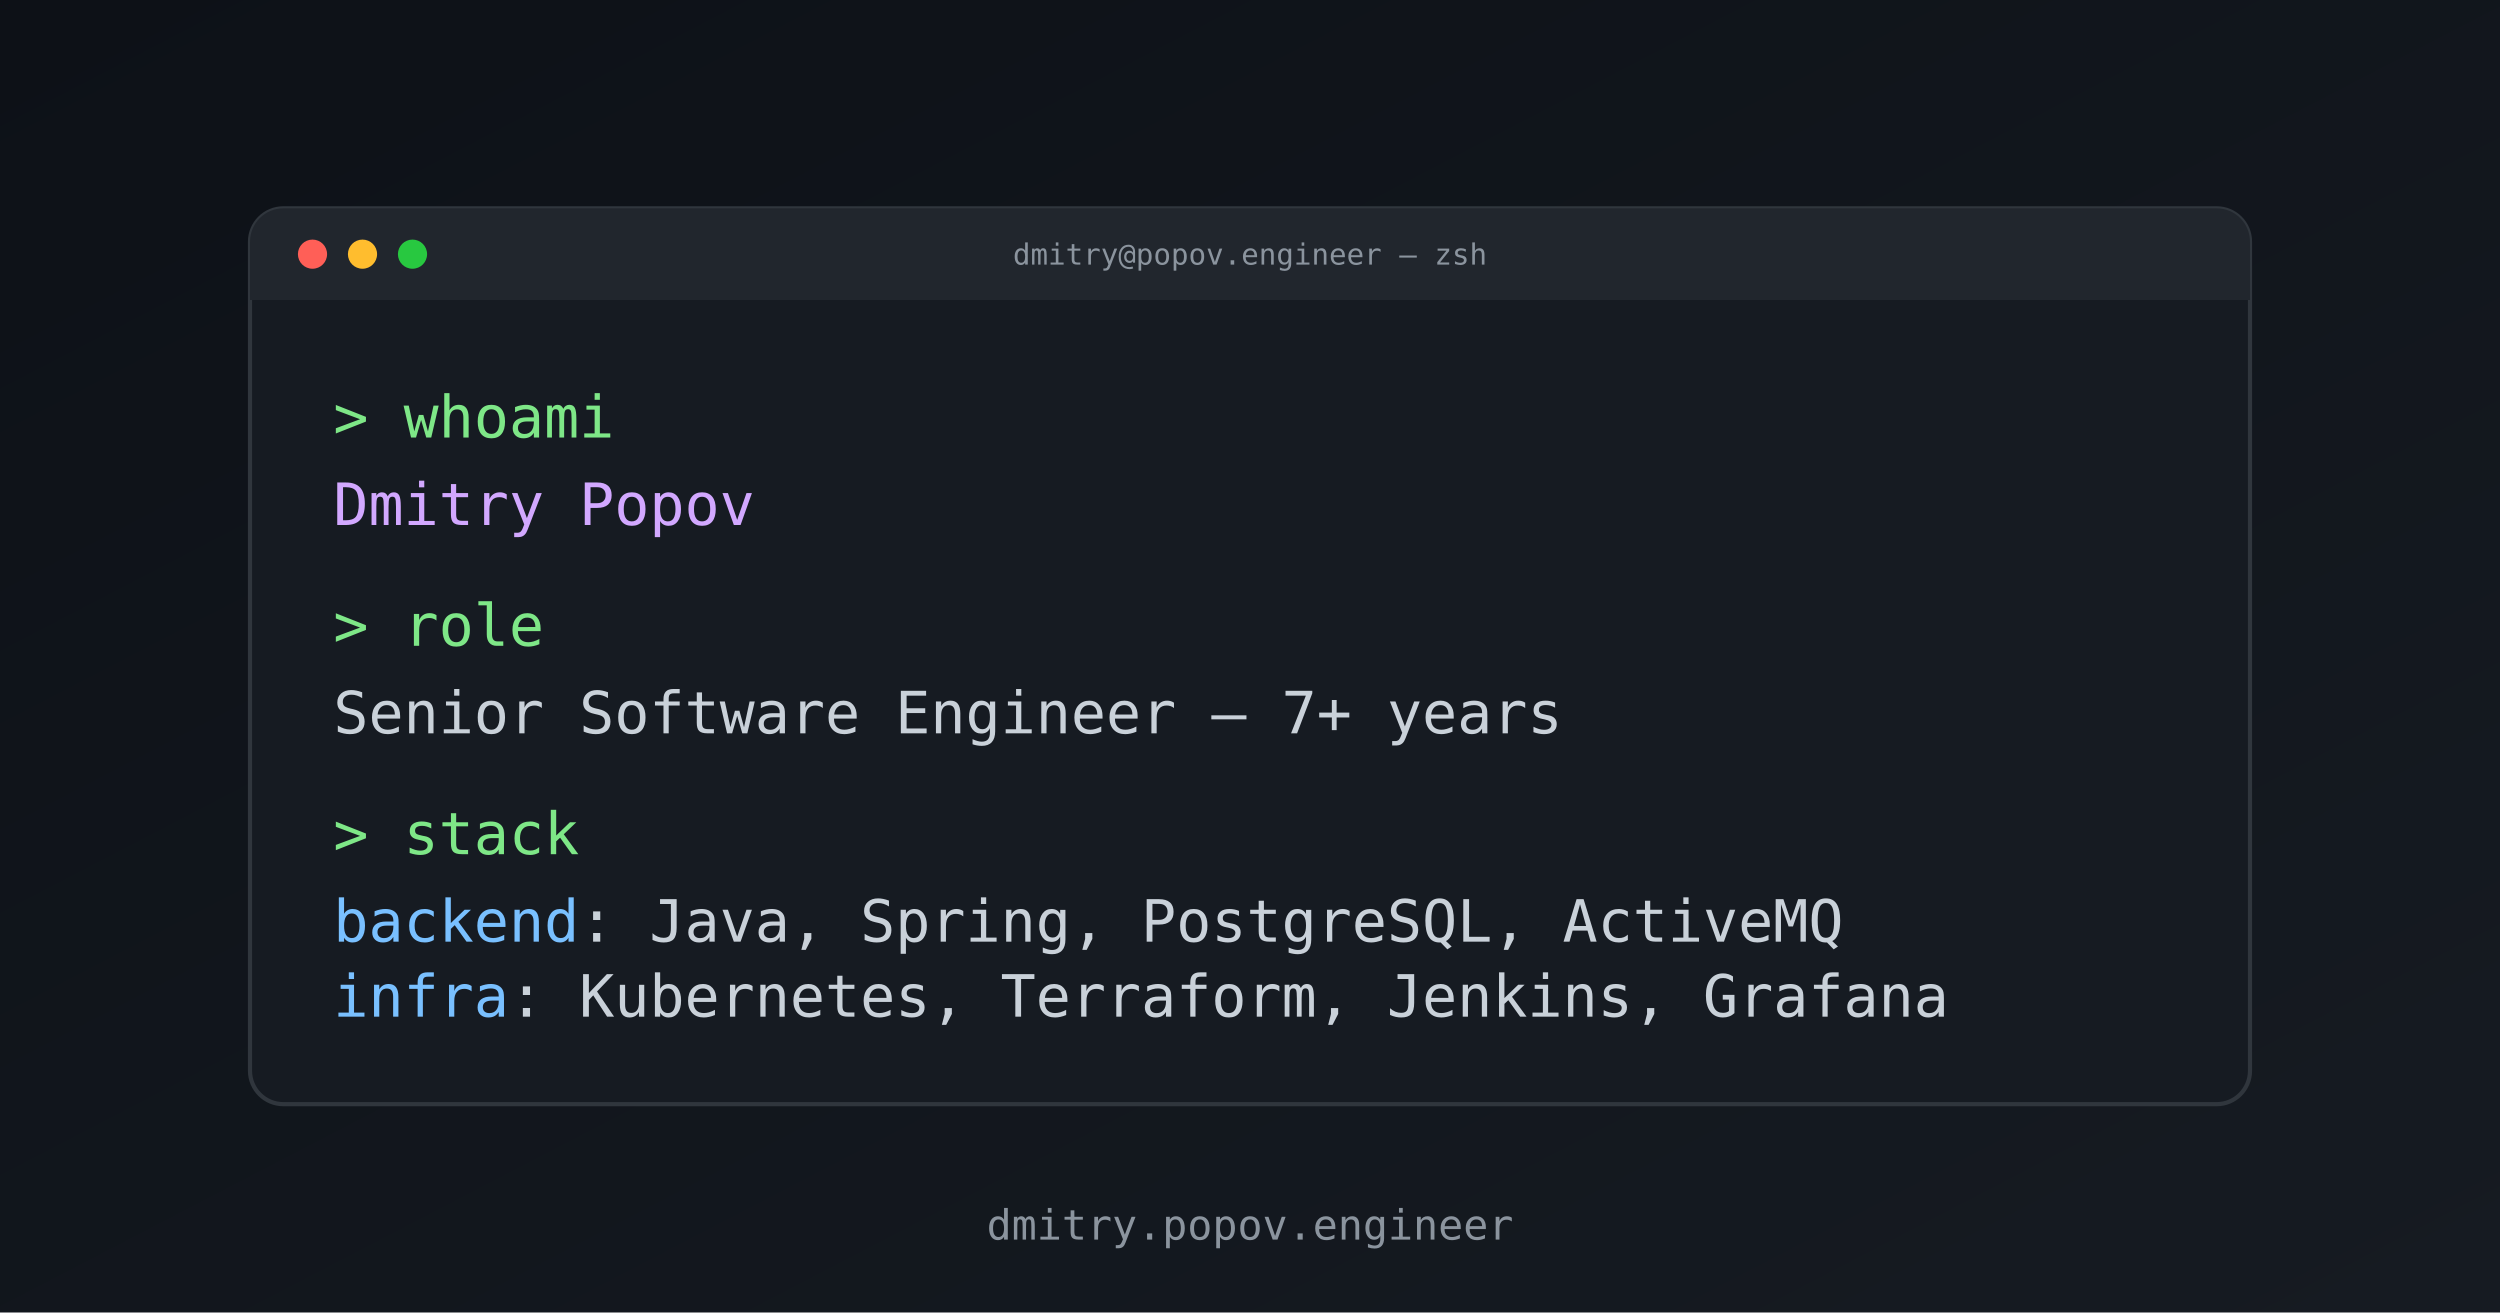
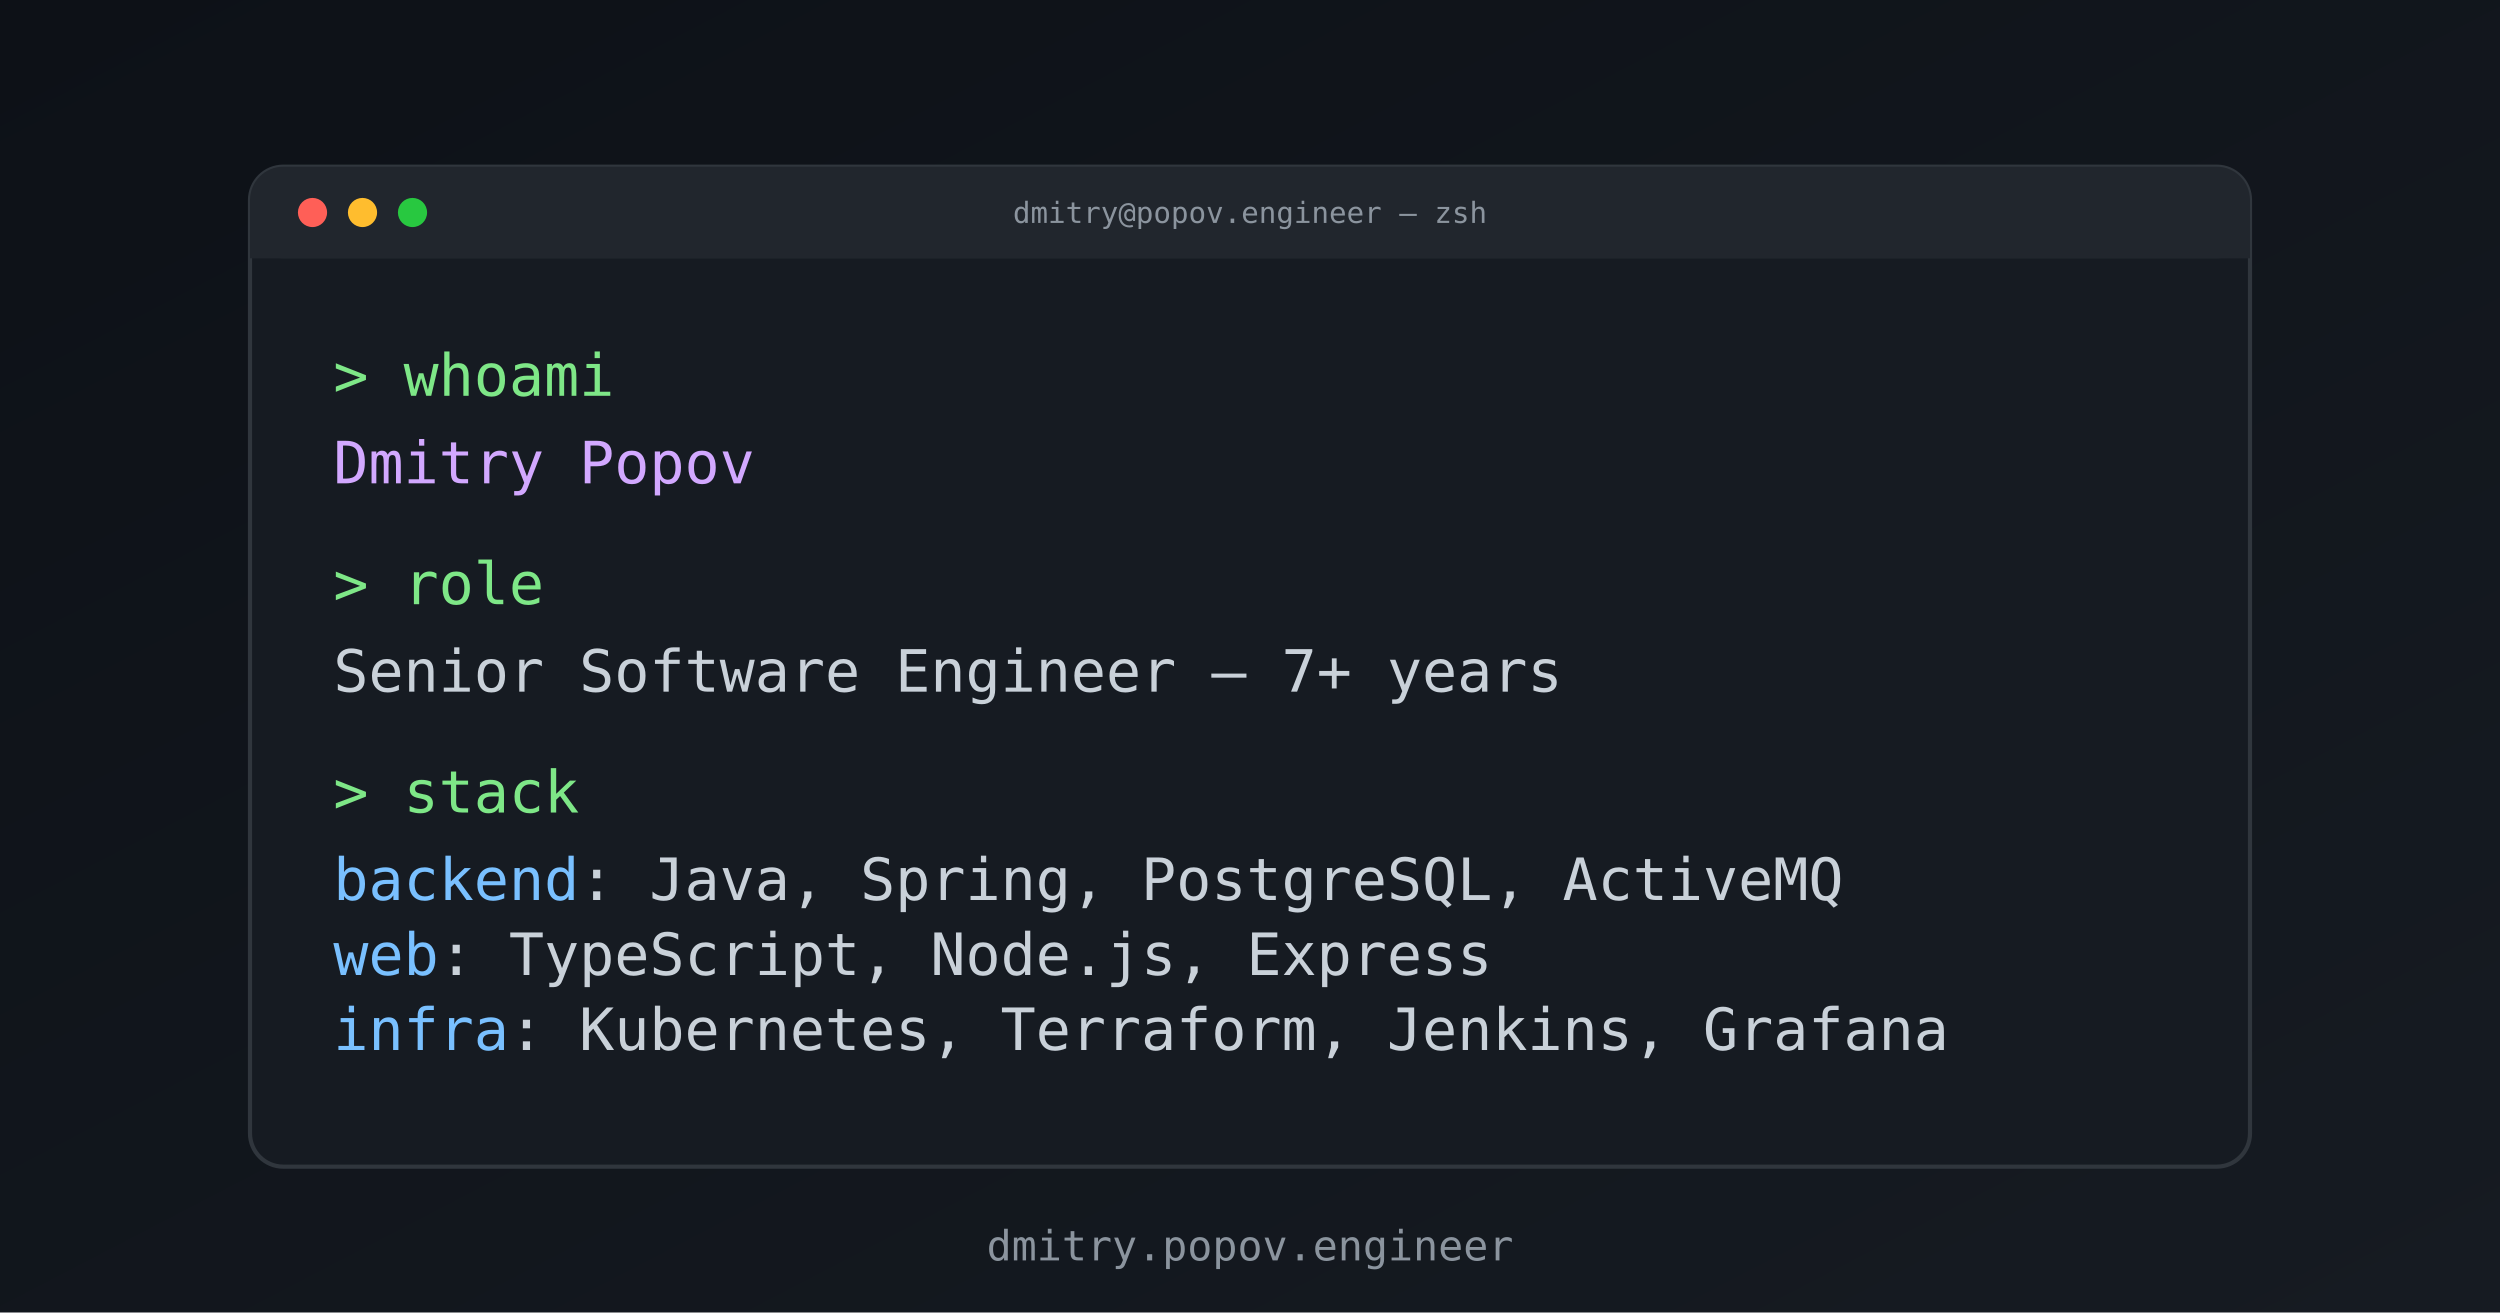
<svg xmlns="http://www.w3.org/2000/svg" viewBox="0 0 1200 630" width="1200" height="630">
  <defs>
    <linearGradient id="bg" x1="0" y1="0" x2="1" y2="1">
      <stop offset="0%" stop-color="#0d1117" />
      <stop offset="100%" stop-color="#161b22" />
    </linearGradient>
  </defs>
  <rect width="1200" height="630" fill="url(#bg)" />
-   <rect x="120" y="100" width="960" height="430" rx="16" fill="#161b22" stroke="#30363d" stroke-width="2" />
-   <rect x="120" y="100" width="960" height="44" rx="16" fill="#21262d" />
-   <rect x="120" y="128" width="960" height="16" fill="#21262d" />
-   <circle cx="150" cy="122" r="7" fill="#ff5f57" />
-   <circle cx="174" cy="122" r="7" fill="#ffbd2e" />
-   <circle cx="198" cy="122" r="7" fill="#28c840" />
-   <text x="600" y="127" text-anchor="middle" font-family="Menlo, monospace" font-size="14" fill="#8b949e">dmitry@popov.engineer — zsh</text>
+   <rect x="120" y="80" width="960" height="480" rx="16" fill="#161b22" stroke="#30363d" stroke-width="2" />
+   <rect x="120" y="80" width="960" height="44" rx="16" fill="#21262d" />
+   <rect x="120" y="108" width="960" height="16" fill="#21262d" />
+   <circle cx="150" cy="102" r="7" fill="#ff5f57" />
+   <circle cx="174" cy="102" r="7" fill="#ffbd2e" />
+   <circle cx="198" cy="102" r="7" fill="#28c840" />
+   <text x="600" y="107" text-anchor="middle" font-family="Menlo, monospace" font-size="14" fill="#8b949e">dmitry@popov.engineer — zsh</text>
  <g font-family="Menlo, 'JetBrains Mono', monospace" font-size="28">
-     <text x="160" y="210" fill="#7ee787">&gt; whoami</text>
-     <text x="160" y="252" fill="#d2a8ff">Dmitry Popov</text>
-     <text x="160" y="310" fill="#7ee787">&gt; role</text>
-     <text x="160" y="352" fill="#c9d1d9">Senior Software Engineer — 7+ years</text>
-     <text x="160" y="410" fill="#7ee787">&gt; stack</text>
-     <text x="160" y="452" fill="#c9d1d9">
+     <text x="160" y="190" fill="#7ee787">&gt; whoami</text>
+     <text x="160" y="232" fill="#d2a8ff">Dmitry Popov</text>
+     <text x="160" y="290" fill="#7ee787">&gt; role</text>
+     <text x="160" y="332" fill="#c9d1d9">Senior Software Engineer — 7+ years</text>
+     <text x="160" y="390" fill="#7ee787">&gt; stack</text>
+     <text x="160" y="432" fill="#c9d1d9">
      <tspan fill="#79c0ff">backend</tspan>: Java, Spring, PostgreSQL, ActiveMQ
    </text>
-     <text x="160" y="488" fill="#c9d1d9">
+     <text x="160" y="468" fill="#c9d1d9">
+       <tspan fill="#79c0ff">web</tspan>:     TypeScript, Node.js, Express
+     </text>
+     <text x="160" y="504" fill="#c9d1d9">
      <tspan fill="#79c0ff">infra</tspan>:   Kubernetes, Terraform, Jenkins, Grafana
    </text>
  </g>
-   <text x="600" y="595" text-anchor="middle" font-family="Menlo, monospace" font-size="20" fill="#8b949e">dmitry.popov.engineer</text>
+   <text x="600" y="605" text-anchor="middle" font-family="Menlo, monospace" font-size="20" fill="#8b949e">dmitry.popov.engineer</text>
</svg>
